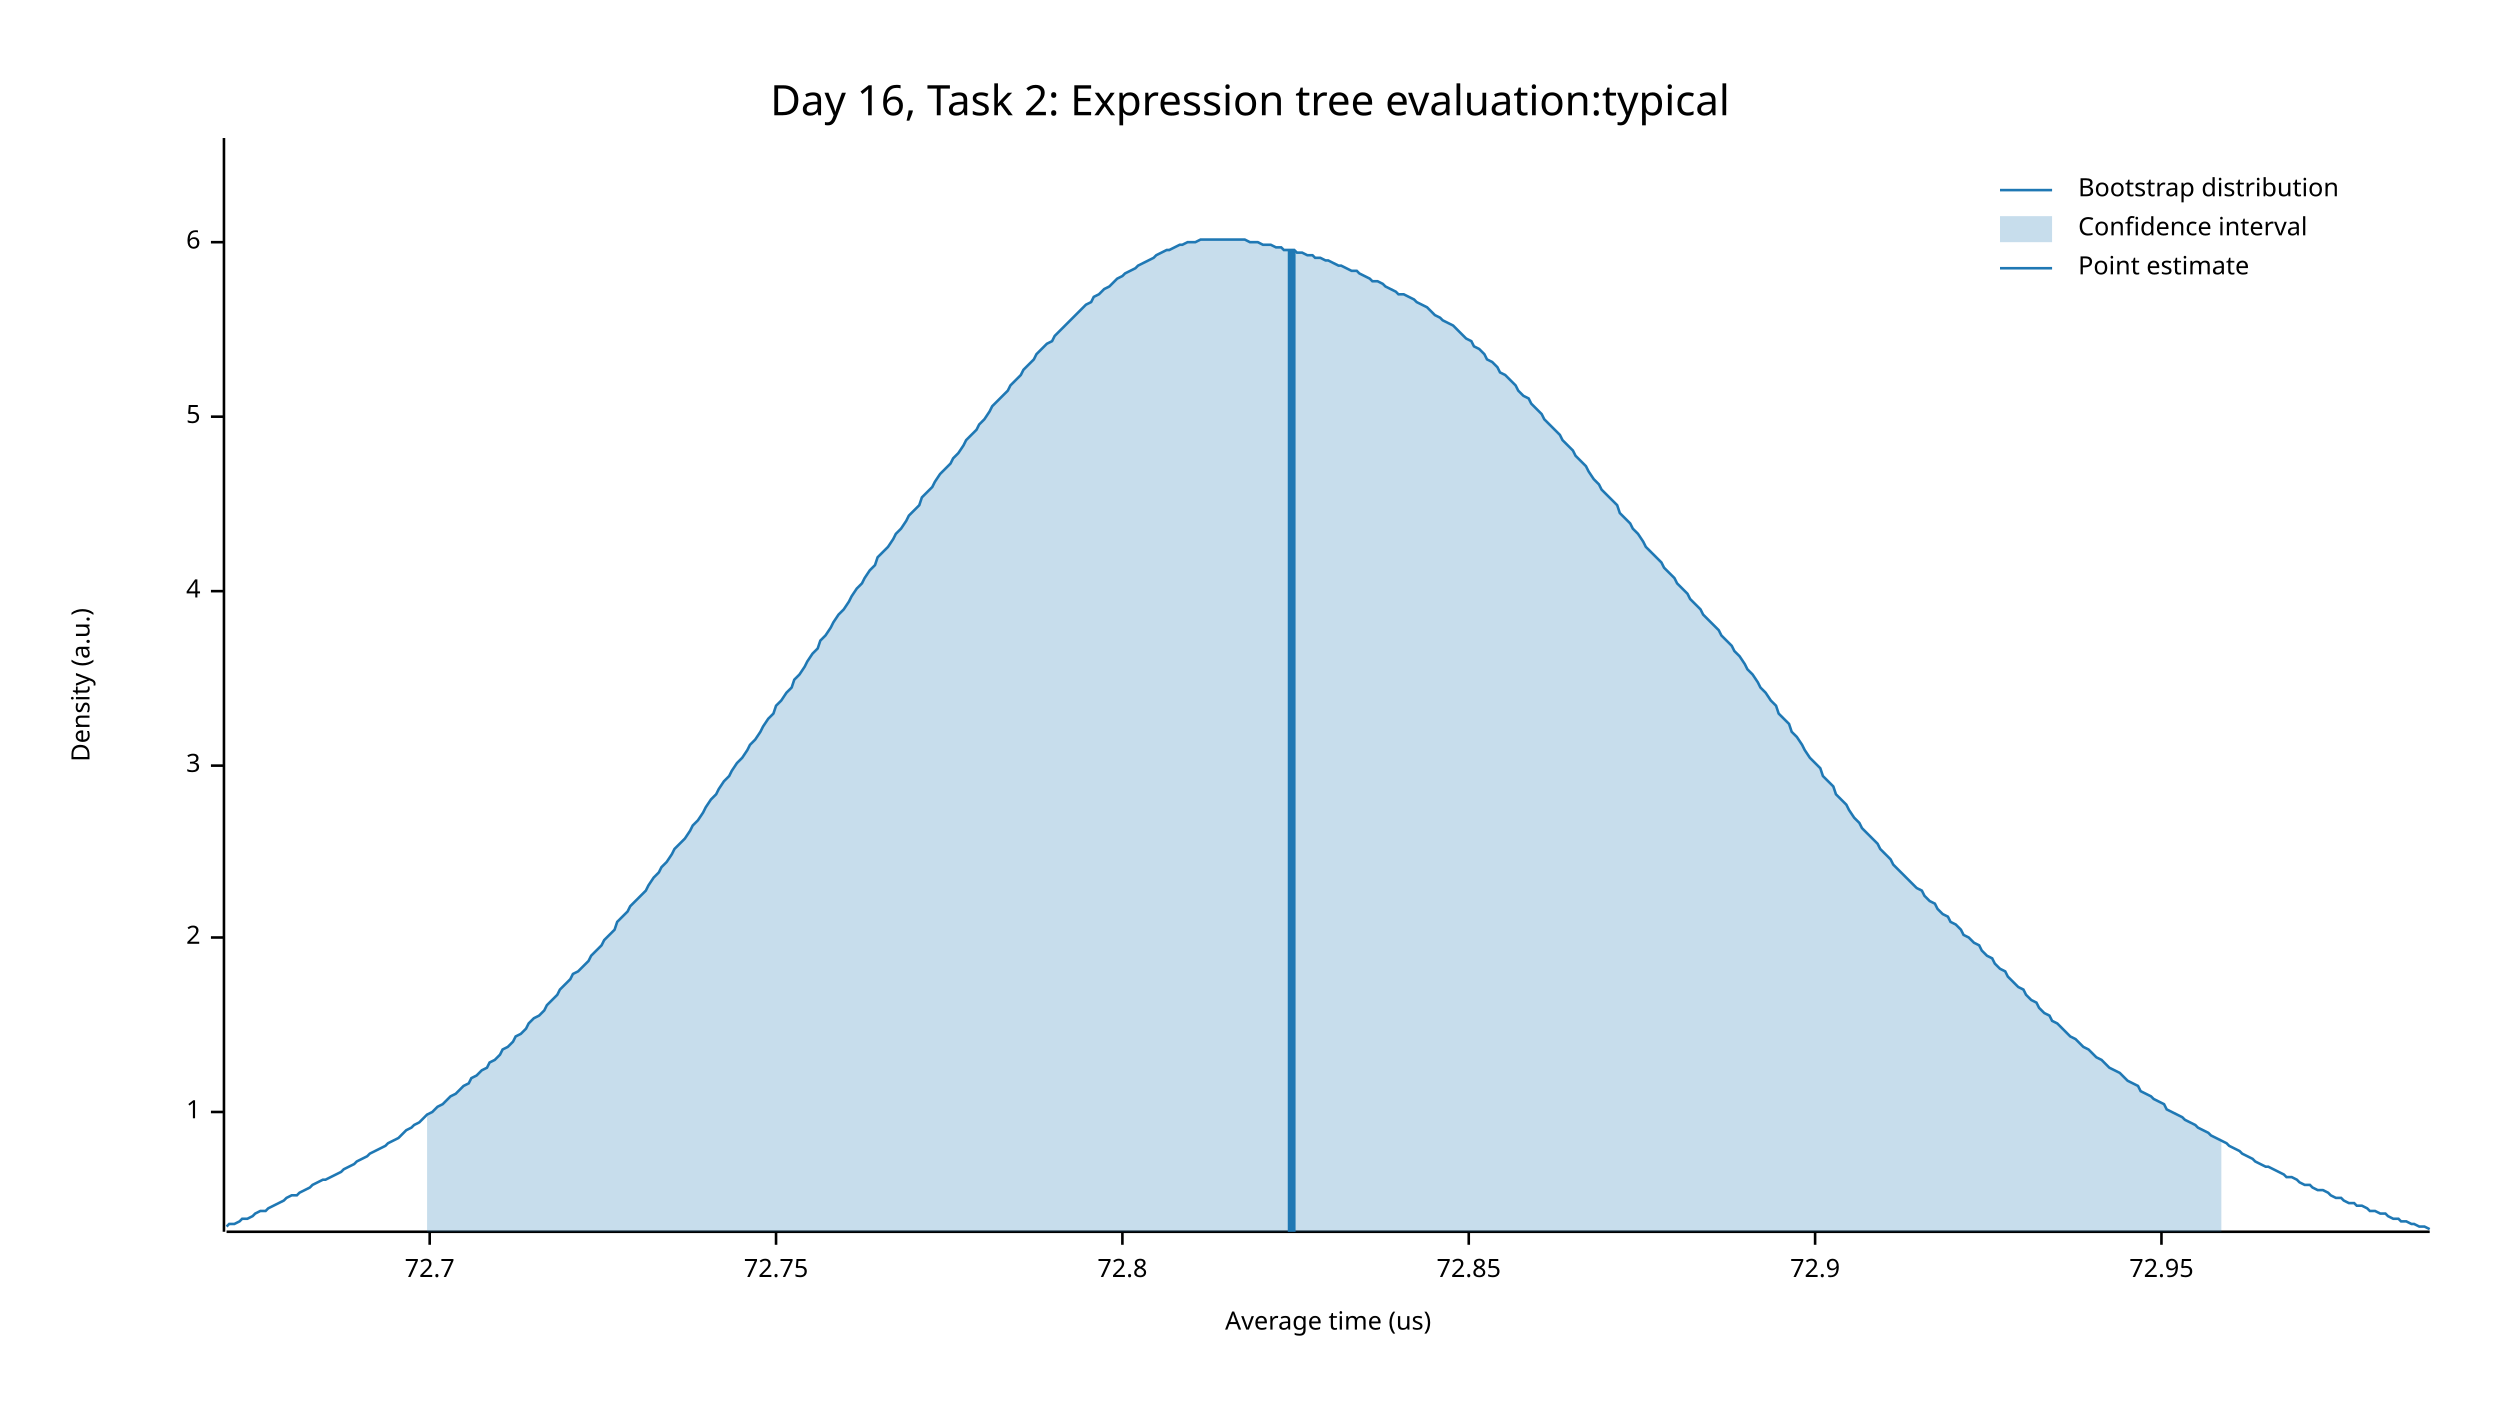
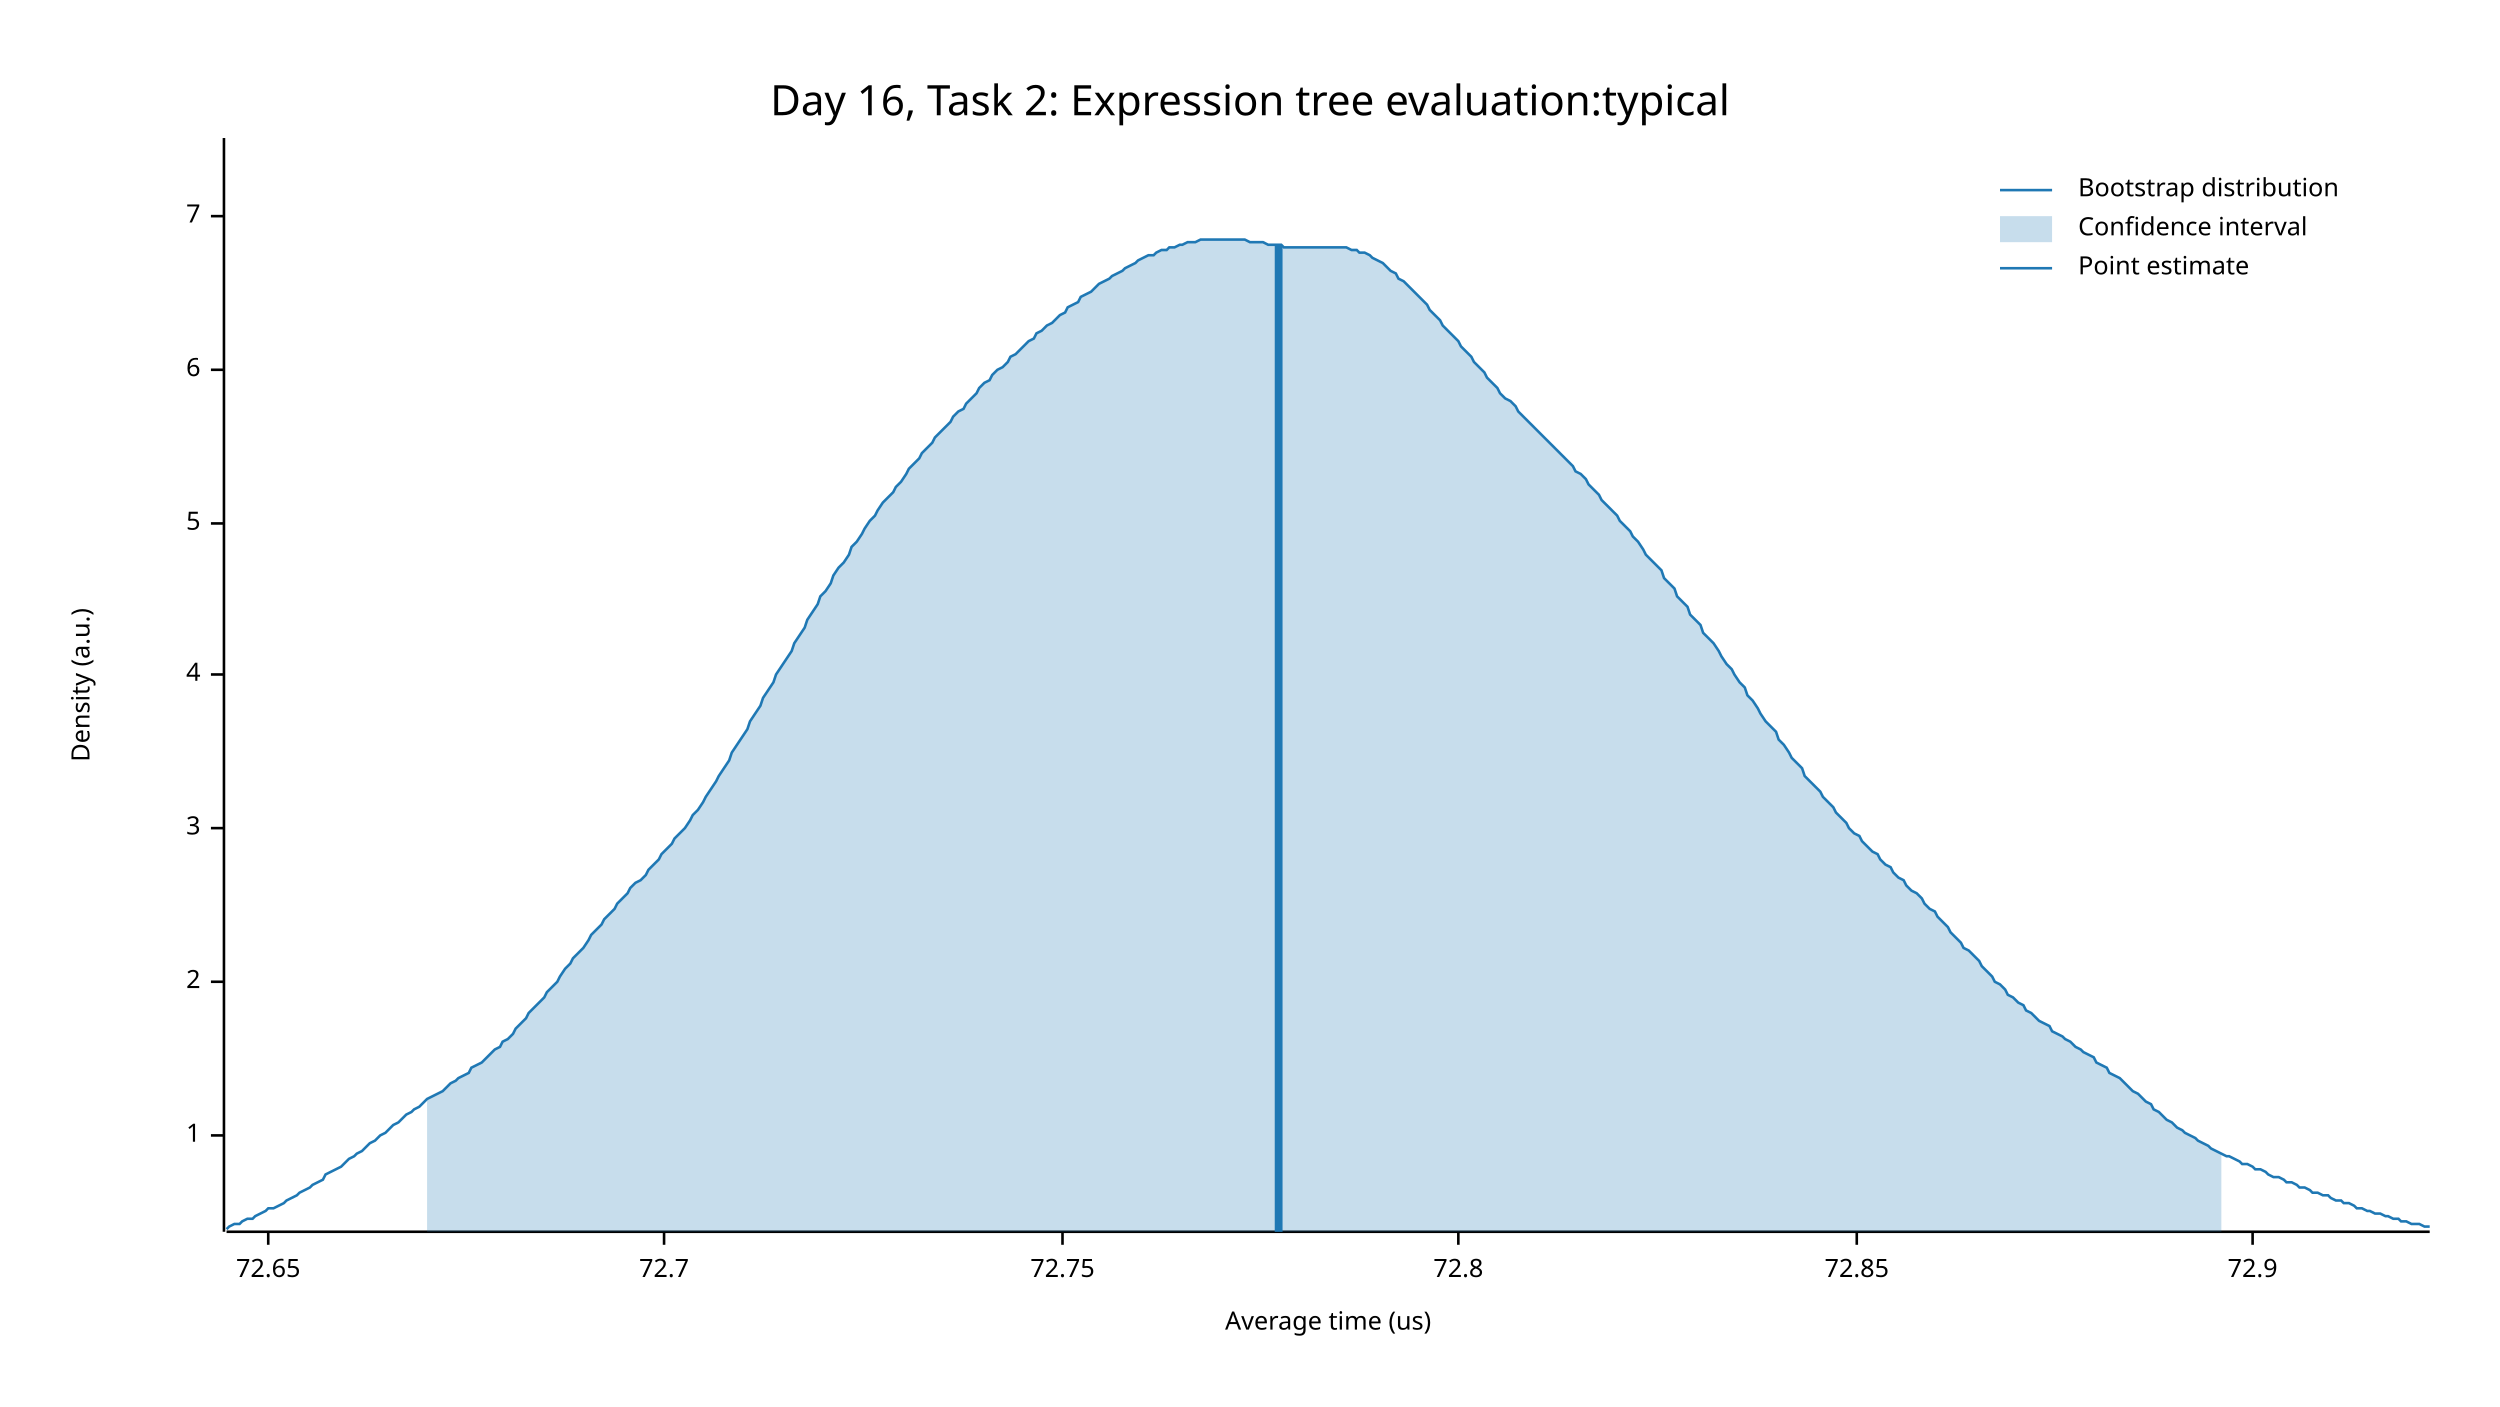
<svg xmlns="http://www.w3.org/2000/svg" width="960" height="540" viewBox="0 0 960 540">
  <text x="480" y="32" dy="0.76em" text-anchor="middle" font-family="sans-serif" font-size="16.129" opacity="1" fill="#000000">
Day 16, Task 2: Expression tree evaluation:typical
</text>
  <text x="27" y="263" dy="0.76em" text-anchor="middle" font-family="sans-serif" font-size="9.677" opacity="1" fill="#000000" transform="rotate(270, 27, 263)">
Density (a.u.)
</text>
  <text x="510" y="513" dy="-0.5ex" text-anchor="middle" font-family="sans-serif" font-size="9.677" opacity="1" fill="#000000">
Average time (us)
</text>
  <polyline fill="none" opacity="1" stroke="#000000" stroke-width="1" points="86,53 86,473 " />
-   <text x="77" y="427" dy="0.5ex" text-anchor="end" font-family="sans-serif" font-size="9.677" opacity="1" fill="#000000">
+   <text x="77" y="436" dy="0.5ex" text-anchor="end" font-family="sans-serif" font-size="9.677" opacity="1" fill="#000000">
1
</text>
-   <polyline fill="none" opacity="1" stroke="#000000" stroke-width="1" points="81,427 86,427 " />
-   <text x="77" y="360" dy="0.5ex" text-anchor="end" font-family="sans-serif" font-size="9.677" opacity="1" fill="#000000">
+   <polyline fill="none" opacity="1" stroke="#000000" stroke-width="1" points="81,436 86,436 " />
+   <text x="77" y="377" dy="0.5ex" text-anchor="end" font-family="sans-serif" font-size="9.677" opacity="1" fill="#000000">
2
</text>
-   <polyline fill="none" opacity="1" stroke="#000000" stroke-width="1" points="81,360 86,360 " />
-   <text x="77" y="294" dy="0.5ex" text-anchor="end" font-family="sans-serif" font-size="9.677" opacity="1" fill="#000000">
+   <polyline fill="none" opacity="1" stroke="#000000" stroke-width="1" points="81,377 86,377 " />
+   <text x="77" y="318" dy="0.5ex" text-anchor="end" font-family="sans-serif" font-size="9.677" opacity="1" fill="#000000">
3
</text>
-   <polyline fill="none" opacity="1" stroke="#000000" stroke-width="1" points="81,294 86,294 " />
-   <text x="77" y="227" dy="0.5ex" text-anchor="end" font-family="sans-serif" font-size="9.677" opacity="1" fill="#000000">
+   <polyline fill="none" opacity="1" stroke="#000000" stroke-width="1" points="81,318 86,318 " />
+   <text x="77" y="259" dy="0.5ex" text-anchor="end" font-family="sans-serif" font-size="9.677" opacity="1" fill="#000000">
4
</text>
-   <polyline fill="none" opacity="1" stroke="#000000" stroke-width="1" points="81,227 86,227 " />
-   <text x="77" y="160" dy="0.5ex" text-anchor="end" font-family="sans-serif" font-size="9.677" opacity="1" fill="#000000">
+   <polyline fill="none" opacity="1" stroke="#000000" stroke-width="1" points="81,259 86,259 " />
+   <text x="77" y="201" dy="0.5ex" text-anchor="end" font-family="sans-serif" font-size="9.677" opacity="1" fill="#000000">
5
</text>
-   <polyline fill="none" opacity="1" stroke="#000000" stroke-width="1" points="81,160 86,160 " />
-   <text x="77" y="93" dy="0.5ex" text-anchor="end" font-family="sans-serif" font-size="9.677" opacity="1" fill="#000000">
+   <polyline fill="none" opacity="1" stroke="#000000" stroke-width="1" points="81,201 86,201 " />
+   <text x="77" y="142" dy="0.5ex" text-anchor="end" font-family="sans-serif" font-size="9.677" opacity="1" fill="#000000">
6
</text>
-   <polyline fill="none" opacity="1" stroke="#000000" stroke-width="1" points="81,93 86,93 " />
+   <polyline fill="none" opacity="1" stroke="#000000" stroke-width="1" points="81,142 86,142 " />
+   <text x="77" y="83" dy="0.5ex" text-anchor="end" font-family="sans-serif" font-size="9.677" opacity="1" fill="#000000">
+ 7
+ </text>
+   <polyline fill="none" opacity="1" stroke="#000000" stroke-width="1" points="81,83 86,83 " />
  <polyline fill="none" opacity="1" stroke="#000000" stroke-width="1" points="87,473 933,473 " />
-   <text x="165" y="483" dy="0.76em" text-anchor="middle" font-family="sans-serif" font-size="9.677" opacity="1" fill="#000000">
+   <text x="103" y="483" dy="0.76em" text-anchor="middle" font-family="sans-serif" font-size="9.677" opacity="1" fill="#000000">
+ 72.65
+ </text>
+   <polyline fill="none" opacity="1" stroke="#000000" stroke-width="1" points="103,473 103,478 " />
+   <text x="255" y="483" dy="0.76em" text-anchor="middle" font-family="sans-serif" font-size="9.677" opacity="1" fill="#000000">
72.7
</text>
-   <polyline fill="none" opacity="1" stroke="#000000" stroke-width="1" points="165,473 165,478 " />
-   <text x="298" y="483" dy="0.76em" text-anchor="middle" font-family="sans-serif" font-size="9.677" opacity="1" fill="#000000">
+   <polyline fill="none" opacity="1" stroke="#000000" stroke-width="1" points="255,473 255,478 " />
+   <text x="408" y="483" dy="0.76em" text-anchor="middle" font-family="sans-serif" font-size="9.677" opacity="1" fill="#000000">
72.75
</text>
-   <polyline fill="none" opacity="1" stroke="#000000" stroke-width="1" points="298,473 298,478 " />
-   <text x="431" y="483" dy="0.76em" text-anchor="middle" font-family="sans-serif" font-size="9.677" opacity="1" fill="#000000">
+   <polyline fill="none" opacity="1" stroke="#000000" stroke-width="1" points="408,473 408,478 " />
+   <text x="560" y="483" dy="0.76em" text-anchor="middle" font-family="sans-serif" font-size="9.677" opacity="1" fill="#000000">
72.8
</text>
-   <polyline fill="none" opacity="1" stroke="#000000" stroke-width="1" points="431,473 431,478 " />
-   <text x="564" y="483" dy="0.76em" text-anchor="middle" font-family="sans-serif" font-size="9.677" opacity="1" fill="#000000">
+   <polyline fill="none" opacity="1" stroke="#000000" stroke-width="1" points="560,473 560,478 " />
+   <text x="713" y="483" dy="0.76em" text-anchor="middle" font-family="sans-serif" font-size="9.677" opacity="1" fill="#000000">
72.85
</text>
-   <polyline fill="none" opacity="1" stroke="#000000" stroke-width="1" points="564,473 564,478 " />
-   <text x="697" y="483" dy="0.76em" text-anchor="middle" font-family="sans-serif" font-size="9.677" opacity="1" fill="#000000">
+   <polyline fill="none" opacity="1" stroke="#000000" stroke-width="1" points="713,473 713,478 " />
+   <text x="865" y="483" dy="0.76em" text-anchor="middle" font-family="sans-serif" font-size="9.677" opacity="1" fill="#000000">
72.9
</text>
-   <polyline fill="none" opacity="1" stroke="#000000" stroke-width="1" points="697,473 697,478 " />
-   <text x="830" y="483" dy="0.76em" text-anchor="middle" font-family="sans-serif" font-size="9.677" opacity="1" fill="#000000">
- 72.95
- </text>
-   <polyline fill="none" opacity="1" stroke="#000000" stroke-width="1" points="830,473 830,478 " />
-   <polyline fill="none" opacity="1" stroke="#1F78B4" stroke-width="1" points="87,471 88,470 90,470 92,469 93,468 95,468 97,467 98,466 100,465 102,465 103,464 105,463 107,462 109,461 110,460 112,459 114,459 115,458 117,457 119,456 120,455 122,454 124,453 125,453 127,452 129,451 131,450 132,449 134,448 136,447 137,446 139,445 141,444 142,443 144,442 146,441 148,440 149,439 151,438 153,437 154,436 156,434 158,433 159,432 161,431 163,429 164,428 166,427 168,425 170,424 171,423 173,421 175,420 176,419 178,417 180,416 181,414 183,413 185,411 187,410 188,408 190,407 192,405 193,403 195,402 197,400 198,398 200,397 202,395 203,393 205,391 207,390 209,388 210,386 212,384 214,382 215,380 217,378 219,376 220,374 222,373 224,371 226,369 227,367 229,365 231,363 232,361 234,359 236,357 237,354 239,352 241,350 242,348 244,346 246,344 248,342 249,340 251,337 253,335 254,333 256,331 258,328 259,326 261,324 263,322 265,319 266,317 268,315 270,312 271,310 273,307 275,305 276,303 278,300 280,298 281,296 283,293 285,291 287,288 288,286 290,284 292,281 293,279 295,276 297,274 298,271 300,269 302,266 304,264 305,261 307,259 309,256 310,254 312,251 314,249 315,246 317,244 319,241 320,239 322,236 324,234 326,231 327,229 329,226 331,224 332,222 334,219 336,217 337,214 339,212 341,210 343,207 344,205 346,203 348,200 349,198 351,196 353,194 354,191 356,189 358,187 359,185 361,182 363,180 365,178 366,176 368,174 370,171 371,169 373,167 375,165 376,163 378,161 380,158 381,156 383,154 385,152 387,150 388,148 390,146 392,144 393,142 395,140 397,138 398,136 400,134 402,132 404,131 405,129 407,127 409,125 410,124 412,122 414,120 415,119 417,117 419,116 420,114 422,113 424,111 426,110 427,109 429,107 431,106 432,105 434,104 436,103 437,102 439,101 441,100 443,99 444,98 446,97 448,96 449,96 451,95 453,94 454,94 456,93 458,93 459,93 461,92 463,92 465,92 466,92 468,92 470,92 471,92 473,92 475,92 476,92 478,92 480,93 482,93 483,93 485,94 487,94 488,94 490,95 492,95 493,96 495,96 497,96 498,97 500,97 502,98 504,98 505,99 507,99 509,100 510,100 512,101 514,102 515,102 517,103 519,104 521,104 522,105 524,106 526,107 527,108 529,108 531,109 532,110 534,111 536,112 537,113 539,113 541,114 543,115 544,116 546,117 548,118 549,119 551,121 553,122 554,123 556,124 558,125 560,127 561,128 563,130 565,131 566,133 568,134 570,136 571,138 573,139 575,141 576,143 578,144 580,146 582,148 583,150 585,152 587,153 588,155 590,157 592,159 593,161 595,163 597,165 599,167 600,169 602,171 604,173 605,175 607,177 609,179 610,181 612,184 614,186 615,188 617,190 619,192 621,194 622,197 624,199 626,201 627,203 629,205 631,208 632,210 634,212 636,214 638,216 639,218 641,220 643,222 644,224 646,226 648,228 649,230 651,232 653,234 654,236 656,238 658,240 660,242 661,244 663,246 665,248 666,250 668,252 670,255 671,257 673,259 675,262 676,264 678,266 680,269 682,271 683,274 685,276 687,278 688,281 690,283 692,286 693,288 695,291 697,293 699,295 700,298 702,300 704,302 705,305 707,307 709,309 710,311 712,314 714,316 715,318 717,320 719,322 721,324 722,326 724,328 726,330 727,332 729,334 731,336 732,337 734,339 736,341 738,342 739,344 741,346 743,347 744,349 746,351 748,352 749,354 751,355 753,357 754,359 756,360 758,362 760,363 761,365 763,367 765,368 766,370 768,372 770,373 771,375 773,377 775,379 777,380 778,382 780,384 782,385 783,387 785,389 787,390 788,392 790,393 792,395 793,396 795,398 797,399 799,401 800,402 802,403 804,405 805,406 807,407 809,409 810,410 812,411 814,412 816,414 817,415 819,416 821,417 822,419 824,420 826,421 827,422 829,423 831,424 832,426 834,427 836,428 838,429 839,430 841,431 843,432 844,433 846,434 848,435 849,436 851,437 853,438 855,439 856,440 858,441 860,442 861,443 863,444 865,445 866,446 868,447 870,448 871,448 873,449 875,450 877,451 878,452 880,452 882,453 883,454 885,455 887,455 888,456 890,457 892,457 894,458 895,459 897,460 899,460 900,461 902,462 904,462 905,463 907,463 909,464 910,465 912,465 914,466 916,466 917,467 919,468 921,468 922,469 924,469 926,470 927,470 929,471 931,471 933,472 " />
-   <polygon opacity="0.25" fill="#1F78B4" points="164,428 166,427 168,425 170,424 171,423 173,421 175,420 176,419 178,417 180,416 181,414 183,413 185,411 187,410 188,408 190,407 192,405 193,403 195,402 197,400 198,398 200,397 202,395 203,393 205,391 207,390 209,388 210,386 212,384 214,382 215,380 217,378 219,376 220,374 222,373 224,371 226,369 227,367 229,365 231,363 232,361 234,359 236,357 237,354 239,352 241,350 242,348 244,346 246,344 248,342 249,340 251,337 253,335 254,333 256,331 258,328 259,326 261,324 263,322 265,319 266,317 268,315 270,312 271,310 273,307 275,305 276,303 278,300 280,298 281,296 283,293 285,291 287,288 288,286 290,284 292,281 293,279 295,276 297,274 298,271 300,269 302,266 304,264 305,261 307,259 309,256 310,254 312,251 314,249 315,246 317,244 319,241 320,239 322,236 324,234 326,231 327,229 329,226 331,224 332,222 334,219 336,217 337,214 339,212 341,210 343,207 344,205 346,203 348,200 349,198 351,196 353,194 354,191 356,189 358,187 359,185 361,182 363,180 365,178 366,176 368,174 370,171 371,169 373,167 375,165 376,163 378,161 380,158 381,156 383,154 385,152 387,150 388,148 390,146 392,144 393,142 395,140 397,138 398,136 400,134 402,132 404,131 405,129 407,127 409,125 410,124 412,122 414,120 415,119 417,117 419,116 420,114 422,113 424,111 426,110 427,109 429,107 431,106 432,105 434,104 436,103 437,102 439,101 441,100 443,99 444,98 446,97 448,96 449,96 451,95 453,94 454,94 456,93 458,93 459,93 461,92 463,92 465,92 466,92 468,92 470,92 471,92 473,92 475,92 476,92 478,92 480,93 482,93 483,93 485,94 487,94 488,94 490,95 492,95 493,96 495,96 497,96 498,97 500,97 502,98 504,98 505,99 507,99 509,100 510,100 512,101 514,102 515,102 517,103 519,104 521,104 522,105 524,106 526,107 527,108 529,108 531,109 532,110 534,111 536,112 537,113 539,113 541,114 543,115 544,116 546,117 548,118 549,119 551,121 553,122 554,123 556,124 558,125 560,127 561,128 563,130 565,131 566,133 568,134 570,136 571,138 573,139 575,141 576,143 578,144 580,146 582,148 583,150 585,152 587,153 588,155 590,157 592,159 593,161 595,163 597,165 599,167 600,169 602,171 604,173 605,175 607,177 609,179 610,181 612,184 614,186 615,188 617,190 619,192 621,194 622,197 624,199 626,201 627,203 629,205 631,208 632,210 634,212 636,214 638,216 639,218 641,220 643,222 644,224 646,226 648,228 649,230 651,232 653,234 654,236 656,238 658,240 660,242 661,244 663,246 665,248 666,250 668,252 670,255 671,257 673,259 675,262 676,264 678,266 680,269 682,271 683,274 685,276 687,278 688,281 690,283 692,286 693,288 695,291 697,293 699,295 700,298 702,300 704,302 705,305 707,307 709,309 710,311 712,314 714,316 715,318 717,320 719,322 721,324 722,326 724,328 726,330 727,332 729,334 731,336 732,337 734,339 736,341 738,342 739,344 741,346 743,347 744,349 746,351 748,352 749,354 751,355 753,357 754,359 756,360 758,362 760,363 761,365 763,367 765,368 766,370 768,372 770,373 771,375 773,377 775,379 777,380 778,382 780,384 782,385 783,387 785,389 787,390 788,392 790,393 792,395 793,396 795,398 797,399 799,401 800,402 802,403 804,405 805,406 807,407 809,409 810,410 812,411 814,412 816,414 817,415 819,416 821,417 822,419 824,420 826,421 827,422 829,423 831,424 832,426 834,427 836,428 838,429 839,430 841,431 843,432 844,433 846,434 848,435 849,436 851,437 853,438 853,473 164,473 " />
-   <polyline fill="none" opacity="1" stroke="#1F78B4" stroke-width="3" points="496,473 496,96 " />
+   <polyline fill="none" opacity="1" stroke="#000000" stroke-width="1" points="865,473 865,478 " />
+   <polyline fill="none" opacity="1" stroke="#1F78B4" stroke-width="1" points="87,472 88,471 90,470 92,470 93,469 95,468 97,468 98,467 100,466 102,465 103,464 105,464 107,463 109,462 110,461 112,460 114,459 115,458 117,457 119,456 120,455 122,454 124,453 125,451 127,450 129,449 131,448 132,447 134,445 136,444 137,443 139,442 141,440 142,439 144,438 146,436 148,435 149,434 151,432 153,431 154,430 156,428 158,427 159,426 161,425 163,423 164,422 166,421 168,420 170,419 171,418 173,416 175,415 176,414 178,413 180,412 181,410 183,409 185,408 187,406 188,405 190,403 192,402 193,400 195,399 197,397 198,395 200,393 202,391 203,389 205,387 207,385 209,383 210,381 212,379 214,377 215,375 217,372 219,370 220,368 222,366 224,364 226,361 227,359 229,357 231,355 232,353 234,351 236,349 237,347 239,345 241,343 242,341 244,339 246,338 248,336 249,334 251,332 253,330 254,328 256,326 258,324 259,322 261,320 263,318 265,315 266,313 268,311 270,308 271,306 273,303 275,300 276,298 278,295 280,292 281,289 283,286 285,283 287,280 288,277 290,274 292,271 293,268 295,265 297,262 298,259 300,256 302,253 304,250 305,247 307,244 309,241 310,238 312,235 314,232 315,229 317,227 319,224 320,221 322,218 324,216 326,213 327,210 329,208 331,205 332,203 334,200 336,198 337,196 339,193 341,191 343,189 344,187 346,185 348,182 349,180 351,178 353,176 354,174 356,172 358,170 359,168 361,166 363,164 365,162 366,160 368,158 370,157 371,155 373,153 375,151 376,149 378,147 380,146 381,144 383,142 385,141 387,139 388,137 390,136 392,134 393,133 395,131 397,130 398,128 400,127 402,125 404,124 405,123 407,121 409,120 410,118 412,117 414,116 415,114 417,113 419,112 420,111 422,109 424,108 426,107 427,106 429,105 431,104 432,103 434,102 436,101 437,100 439,99 441,98 443,98 444,97 446,96 448,96 449,95 451,95 453,94 454,94 456,93 458,93 459,93 461,92 463,92 465,92 466,92 468,92 470,92 471,92 473,92 475,92 476,92 478,92 480,93 482,93 483,93 485,93 487,94 488,94 490,94 492,94 493,95 495,95 497,95 498,95 500,95 502,95 504,95 505,95 507,95 509,95 510,95 512,95 514,95 515,95 517,95 519,96 521,96 522,97 524,97 526,98 527,99 529,100 531,101 532,102 534,104 536,105 537,107 539,108 541,110 543,112 544,113 546,115 548,117 549,119 551,121 553,123 554,125 556,127 558,129 560,131 561,133 563,135 565,137 566,139 568,141 570,143 571,145 573,147 575,149 576,151 578,153 580,154 582,156 583,158 585,160 587,162 588,163 590,165 592,167 593,168 595,170 597,172 599,174 600,175 602,177 604,179 605,181 607,182 609,184 610,186 612,188 614,190 615,192 617,194 619,196 621,198 622,200 624,202 626,204 627,206 629,208 631,211 632,213 634,215 636,217 638,219 639,222 641,224 643,226 644,229 646,231 648,233 649,236 651,238 653,240 654,243 656,245 658,247 660,250 661,252 663,255 665,257 666,259 668,262 670,264 671,267 673,269 675,272 676,274 678,277 680,279 682,281 683,284 685,286 687,289 688,291 690,293 692,295 693,298 695,300 697,302 699,304 700,306 702,308 704,310 705,312 707,314 709,316 710,318 712,320 714,321 715,323 717,325 719,327 721,328 722,330 724,332 726,333 727,335 729,337 731,338 732,340 734,342 736,343 738,345 739,347 741,349 743,350 744,352 746,354 748,356 749,358 751,360 753,362 754,364 756,365 758,367 760,369 761,371 763,373 765,375 766,377 768,378 770,380 771,382 773,383 775,385 777,386 778,388 780,389 782,391 783,392 785,393 787,394 788,396 790,397 792,398 793,399 795,400 797,402 799,403 800,404 802,405 804,406 805,408 807,409 809,410 810,412 812,413 814,414 816,416 817,417 819,419 821,420 822,421 824,423 826,424 827,426 829,427 831,429 832,430 834,431 836,433 838,434 839,435 841,436 843,437 844,438 846,439 848,440 849,441 851,442 853,443 855,444 856,444 858,445 860,446 861,447 863,447 865,448 866,449 868,449 870,450 871,451 873,452 875,452 877,453 878,454 880,454 882,455 883,456 885,456 887,457 888,458 890,458 892,459 894,459 895,460 897,461 899,461 900,462 902,462 904,463 905,464 907,464 909,465 910,465 912,466 914,466 916,467 917,467 919,468 921,468 922,469 924,469 926,470 927,470 929,470 931,471 933,471 " />
+   <polygon opacity="0.25" fill="#1F78B4" points="164,422 166,421 168,420 170,419 171,418 173,416 175,415 176,414 178,413 180,412 181,410 183,409 185,408 187,406 188,405 190,403 192,402 193,400 195,399 197,397 198,395 200,393 202,391 203,389 205,387 207,385 209,383 210,381 212,379 214,377 215,375 217,372 219,370 220,368 222,366 224,364 226,361 227,359 229,357 231,355 232,353 234,351 236,349 237,347 239,345 241,343 242,341 244,339 246,338 248,336 249,334 251,332 253,330 254,328 256,326 258,324 259,322 261,320 263,318 265,315 266,313 268,311 270,308 271,306 273,303 275,300 276,298 278,295 280,292 281,289 283,286 285,283 287,280 288,277 290,274 292,271 293,268 295,265 297,262 298,259 300,256 302,253 304,250 305,247 307,244 309,241 310,238 312,235 314,232 315,229 317,227 319,224 320,221 322,218 324,216 326,213 327,210 329,208 331,205 332,203 334,200 336,198 337,196 339,193 341,191 343,189 344,187 346,185 348,182 349,180 351,178 353,176 354,174 356,172 358,170 359,168 361,166 363,164 365,162 366,160 368,158 370,157 371,155 373,153 375,151 376,149 378,147 380,146 381,144 383,142 385,141 387,139 388,137 390,136 392,134 393,133 395,131 397,130 398,128 400,127 402,125 404,124 405,123 407,121 409,120 410,118 412,117 414,116 415,114 417,113 419,112 420,111 422,109 424,108 426,107 427,106 429,105 431,104 432,103 434,102 436,101 437,100 439,99 441,98 443,98 444,97 446,96 448,96 449,95 451,95 453,94 454,94 456,93 458,93 459,93 461,92 463,92 465,92 466,92 468,92 470,92 471,92 473,92 475,92 476,92 478,92 480,93 482,93 483,93 485,93 487,94 488,94 490,94 492,94 493,95 495,95 497,95 498,95 500,95 502,95 504,95 505,95 507,95 509,95 510,95 512,95 514,95 515,95 517,95 519,96 521,96 522,97 524,97 526,98 527,99 529,100 531,101 532,102 534,104 536,105 537,107 539,108 541,110 543,112 544,113 546,115 548,117 549,119 551,121 553,123 554,125 556,127 558,129 560,131 561,133 563,135 565,137 566,139 568,141 570,143 571,145 573,147 575,149 576,151 578,153 580,154 582,156 583,158 585,160 587,162 588,163 590,165 592,167 593,168 595,170 597,172 599,174 600,175 602,177 604,179 605,181 607,182 609,184 610,186 612,188 614,190 615,192 617,194 619,196 621,198 622,200 624,202 626,204 627,206 629,208 631,211 632,213 634,215 636,217 638,219 639,222 641,224 643,226 644,229 646,231 648,233 649,236 651,238 653,240 654,243 656,245 658,247 660,250 661,252 663,255 665,257 666,259 668,262 670,264 671,267 673,269 675,272 676,274 678,277 680,279 682,281 683,284 685,286 687,289 688,291 690,293 692,295 693,298 695,300 697,302 699,304 700,306 702,308 704,310 705,312 707,314 709,316 710,318 712,320 714,321 715,323 717,325 719,327 721,328 722,330 724,332 726,333 727,335 729,337 731,338 732,340 734,342 736,343 738,345 739,347 741,349 743,350 744,352 746,354 748,356 749,358 751,360 753,362 754,364 756,365 758,367 760,369 761,371 763,373 765,375 766,377 768,378 770,380 771,382 773,383 775,385 777,386 778,388 780,389 782,391 783,392 785,393 787,394 788,396 790,397 792,398 793,399 795,400 797,402 799,403 800,404 802,405 804,406 805,408 807,409 809,410 810,412 812,413 814,414 816,416 817,417 819,419 821,420 822,421 824,423 826,424 827,426 829,427 831,429 832,430 834,431 836,433 838,434 839,435 841,436 843,437 844,438 846,439 848,440 849,441 851,442 853,443 853,473 164,473 " />
+   <polyline fill="none" opacity="1" stroke="#1F78B4" stroke-width="3" points="491,473 491,94 " />
  <text x="798" y="68" dy="0.76em" text-anchor="start" font-family="sans-serif" font-size="9.677" opacity="1" fill="#000000">
Bootstrap distribution
</text>
  <text x="798" y="83" dy="0.76em" text-anchor="start" font-family="sans-serif" font-size="9.677" opacity="1" fill="#000000">
Confidence interval
</text>
  <text x="798" y="98" dy="0.76em" text-anchor="start" font-family="sans-serif" font-size="9.677" opacity="1" fill="#000000">
Point estimate
</text>
  <polyline fill="none" opacity="1" stroke="#1F78B4" stroke-width="1" points="768,73 788,73 " />
  <rect x="768" y="83" width="20" height="10" opacity="0.25" fill="#1F78B4" stroke="none" />
  <polyline fill="none" opacity="1" stroke="#1F78B4" stroke-width="1" points="768,103 788,103 " />
</svg>
